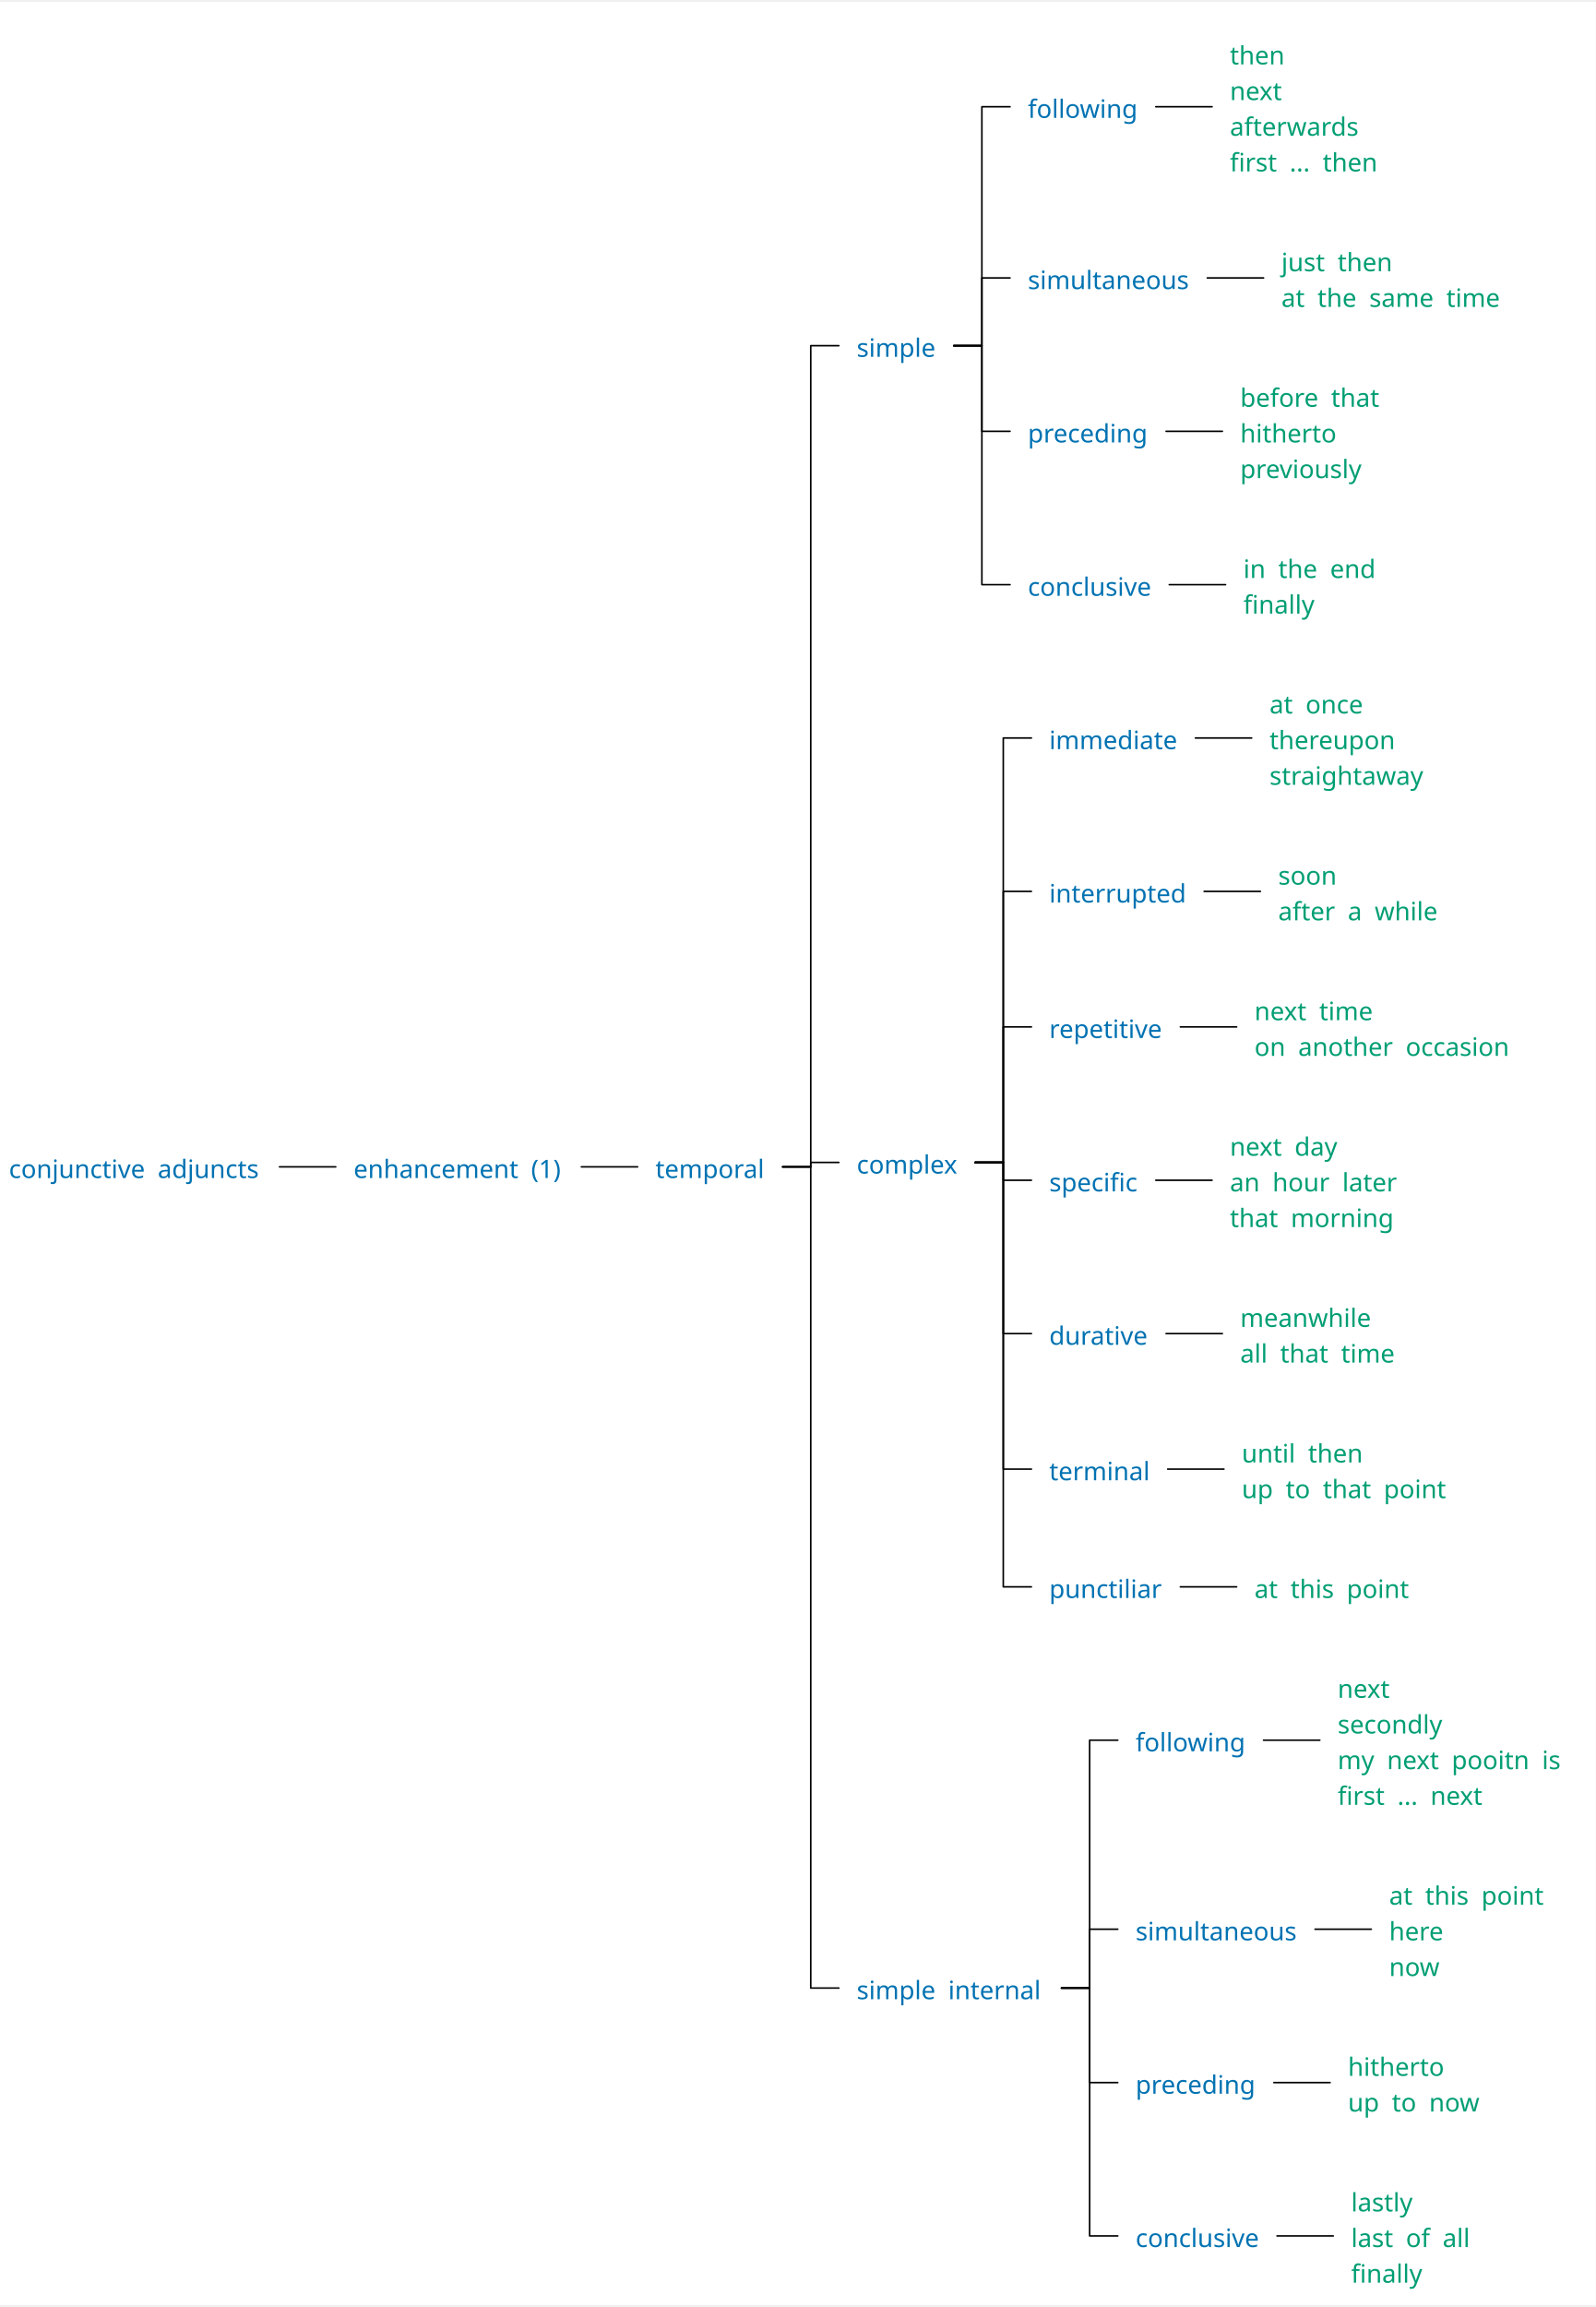
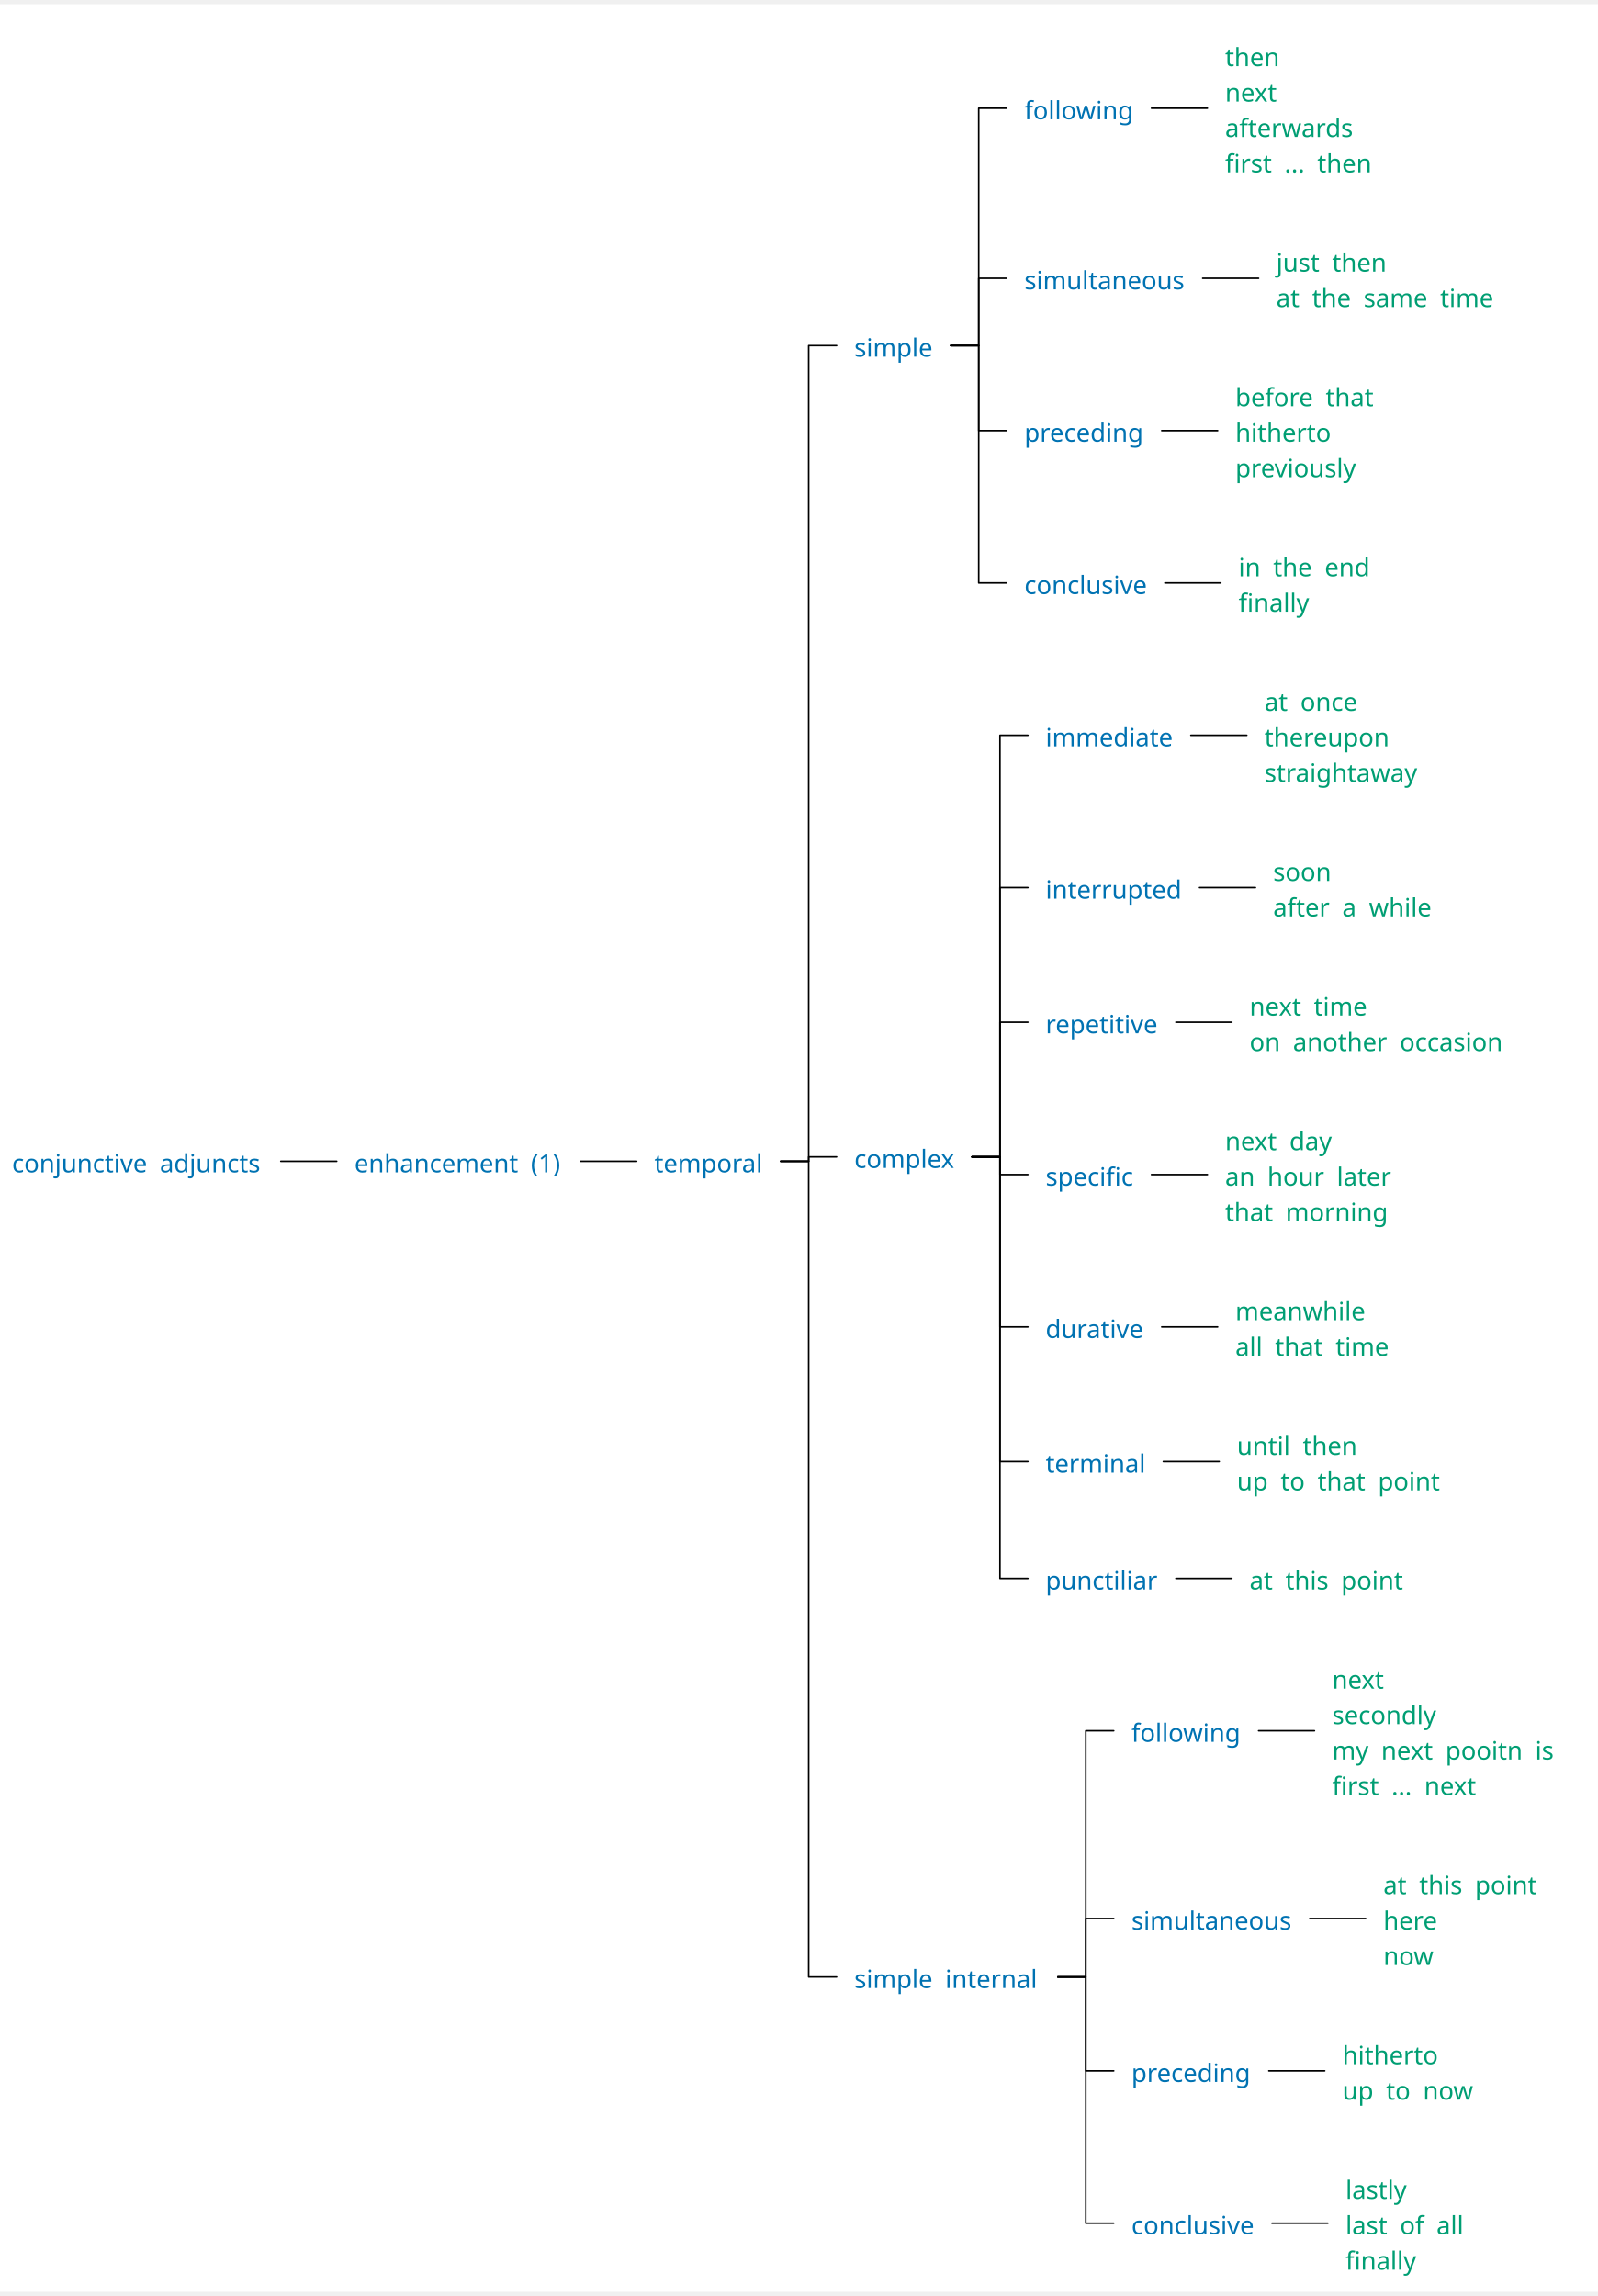
- <svg xmlns="http://www.w3.org/2000/svg" width="2002.75" height="2894.625" viewBox="-11.25, 0, 2014.0, 2905.875" version="1.1">
+ <svg xmlns="http://www.w3.org/2000/svg" width="2014.6" height="2894.625" viewBox="-15.2, 0, 2029.8, 2905.875" version="1.1">
  <defs>
-     <marker id="arrow" markerUnits="userSpaceOnUse" viewBox="0 0 10 10" refX="10" refY="5" markerWidth="11.25" markerHeight="11.25" orient="auto">
+     <marker id="arrow" markerUnits="userSpaceOnUse" viewBox="0 0 10 10" refX="10" refY="5" markerWidth="15.2" markerHeight="15.2" orient="auto">
      <path d="M 0 0 L 10 5 L 0 10" fill="#CC79A7" />
    </marker>
-     <marker id="arrowBackward" markerUnits="userSpaceOnUse" viewBox="0 0 10 10" refX="5" refY="5" markerWidth="11.25" markerHeight="11.25" orient="auto">
+     <marker id="arrowBackward" markerUnits="userSpaceOnUse" viewBox="0 0 10 10" refX="5" refY="5" markerWidth="15.2" markerHeight="15.2" orient="auto">
      <path d="M 0 0 L 10 5 L 0 10 z" fill="#CC79A7" />
    </marker>
-     <marker id="arrowForward" markerUnits="userSpaceOnUse" viewBox="0 0 10 10" refX="5" refY="5" markerWidth="11.25" markerHeight="11.25" orient="auto">
+     <marker id="arrowForward" markerUnits="userSpaceOnUse" viewBox="0 0 10 10" refX="5" refY="5" markerWidth="15.2" markerHeight="15.2" orient="auto">
      <path d="M 10 0 L 0 5 L 10 10 z" fill="#CC79A7" />
    </marker>
-     <marker id="arrowBothways" markerUnits="userSpaceOnUse" viewBox="0 0 30 10" refX="15" refY="5" markerWidth="33.75" markerHeight="11.25" orient="auto">
+     <marker id="arrowBothways" markerUnits="userSpaceOnUse" viewBox="0 0 30 10" refX="15" refY="5" markerWidth="45.6" markerHeight="15.2" orient="auto">
      <path d="M 0 5 L 10 0 L 10 5 L 20 5 L 20 0 L 30 5 L 20 10 L 20 5 L 10 5 L 10 10 z" fill="#CC79A7" />
    </marker>
    <pattern id="hatchBlack" x="10" y="10" width="10" height="10" patternUnits="userSpaceOnUse" patternTransform="rotate(45)">
      <line x1="0" y="0" x2="0" y2="10" stroke="black" stroke-width="4" />
    </pattern>
    <pattern id="hatchForNode" x="10" y="10" width="10" height="10" patternUnits="userSpaceOnUse" patternTransform="rotate(45)">
      <line x1="0" y="0" x2="0" y2="10" stroke="#0072B2" stroke-width="4" />
    </pattern>
    <pattern id="hatchForLeaf" x="10" y="10" width="10" height="10" patternUnits="userSpaceOnUse" patternTransform="rotate(45)">
      <line x1="0" y="0" x2="0" y2="10" stroke="#009E73" stroke-width="4" />
    </pattern>
  </defs>
-   <rect x="-11.25" y="0" width="2014.0" height="2905.875" stroke="none" fill="white" />"
+   <rect x="-15.2" y="0" width="2029.8" height="2905.875" stroke="none" fill="white" />"
<text white-space="pre" alignment-baseline="text-top" style="fill: #0072B2; storoke-width: 0; font-size: 32px;" x="0.0" y="1483.875">
    <tspan x="0.0" y="1483.875" style="" text-decoration="" font-family="'Noto Sans', 'Noto Sans JP', OpenMoji, 'OpenMoji Color', 'OpenMoji Black', sans-serif">conjunctive<tspan style="fill:none;">￭</tspan>adjuncts</tspan>
  </text>
  <text white-space="pre" alignment-baseline="text-top" style="fill: #0072B2; storoke-width: 0; font-size: 32px;" x="435.0" y="1483.875">
    <tspan x="435.0" y="1483.875" style="" text-decoration="" font-family="'Noto Sans', 'Noto Sans JP', OpenMoji, 'OpenMoji Color', 'OpenMoji Black', sans-serif">enhancement<tspan style="fill:none;">￭</tspan>(1)</tspan>
  </text>
  <text white-space="pre" alignment-baseline="text-top" style="fill: #0072B2; storoke-width: 0; font-size: 32px;" x="816.0" y="1483.875">
    <tspan x="816.0" y="1483.875" style="" text-decoration="" font-family="'Noto Sans', 'Noto Sans JP', OpenMoji, 'OpenMoji Color', 'OpenMoji Black', sans-serif">temporal</tspan>
  </text>
  <text white-space="pre" alignment-baseline="text-top" style="fill: #0072B2; storoke-width: 0; font-size: 32px;" x="1070.0" y="447.75">
    <tspan x="1070.0" y="447.75" style="" text-decoration="" font-family="'Noto Sans', 'Noto Sans JP', OpenMoji, 'OpenMoji Color', 'OpenMoji Black', sans-serif">simple</tspan>
  </text>
  <text white-space="pre" alignment-baseline="text-top" style="fill: #0072B2; storoke-width: 0; font-size: 32px;" x="1286.0" y="146.25">
    <tspan x="1286.0" y="146.25" style="" text-decoration="" font-family="'Noto Sans', 'Noto Sans JP', OpenMoji, 'OpenMoji Color', 'OpenMoji Black', sans-serif">following</tspan>
  </text>
  <text white-space="pre" alignment-baseline="text-top" style="fill: #009E73; storoke-width: 0; font-size: 32px;" x="1541.0" y="78.75">
    <tspan x="1541.0" y="78.75" style="" text-decoration="" font-family="'Noto Sans', 'Noto Sans JP', OpenMoji, 'OpenMoji Color', 'OpenMoji Black', sans-serif">then</tspan>
    <tspan x="1541.0" y="123.75" style="" text-decoration="" font-family="'Noto Sans', 'Noto Sans JP', OpenMoji, 'OpenMoji Color', 'OpenMoji Black', sans-serif">next</tspan>
    <tspan x="1541.0" y="168.75" style="" text-decoration="" font-family="'Noto Sans', 'Noto Sans JP', OpenMoji, 'OpenMoji Color', 'OpenMoji Black', sans-serif">afterwards</tspan>
    <tspan x="1541.0" y="213.75" style="" text-decoration="" font-family="'Noto Sans', 'Noto Sans JP', OpenMoji, 'OpenMoji Color', 'OpenMoji Black', sans-serif">first<tspan style="fill:none;">￭</tspan>...<tspan style="fill:none;">￭</tspan>then</tspan>
  </text>
  <text white-space="pre" alignment-baseline="text-top" style="fill: #0072B2; storoke-width: 0; font-size: 32px;" x="1286.0" y="362.25">
    <tspan x="1286.0" y="362.25" style="" text-decoration="" font-family="'Noto Sans', 'Noto Sans JP', OpenMoji, 'OpenMoji Color', 'OpenMoji Black', sans-serif">simultaneous</tspan>
  </text>
  <text white-space="pre" alignment-baseline="text-top" style="fill: #009E73; storoke-width: 0; font-size: 32px;" x="1606.0" y="339.75">
    <tspan x="1606.0" y="339.75" style="" text-decoration="" font-family="'Noto Sans', 'Noto Sans JP', OpenMoji, 'OpenMoji Color', 'OpenMoji Black', sans-serif">just<tspan style="fill:none;">￭</tspan>then</tspan>
    <tspan x="1606.0" y="384.75" style="" text-decoration="" font-family="'Noto Sans', 'Noto Sans JP', OpenMoji, 'OpenMoji Color', 'OpenMoji Black', sans-serif">at<tspan style="fill:none;">￭</tspan>the<tspan style="fill:none;">￭</tspan>same<tspan style="fill:none;">￭</tspan>time</tspan>
  </text>
  <text white-space="pre" alignment-baseline="text-top" style="fill: #0072B2; storoke-width: 0; font-size: 32px;" x="1286.0" y="555.75">
    <tspan x="1286.0" y="555.75" style="" text-decoration="" font-family="'Noto Sans', 'Noto Sans JP', OpenMoji, 'OpenMoji Color', 'OpenMoji Black', sans-serif">preceding</tspan>
  </text>
  <text white-space="pre" alignment-baseline="text-top" style="fill: #009E73; storoke-width: 0; font-size: 32px;" x="1554.0" y="510.75">
    <tspan x="1554.0" y="510.75" style="" text-decoration="" font-family="'Noto Sans', 'Noto Sans JP', OpenMoji, 'OpenMoji Color', 'OpenMoji Black', sans-serif">before<tspan style="fill:none;">￭</tspan>that</tspan>
    <tspan x="1554.0" y="555.75" style="" text-decoration="" font-family="'Noto Sans', 'Noto Sans JP', OpenMoji, 'OpenMoji Color', 'OpenMoji Black', sans-serif">hitherto</tspan>
    <tspan x="1554.0" y="600.75" style="" text-decoration="" font-family="'Noto Sans', 'Noto Sans JP', OpenMoji, 'OpenMoji Color', 'OpenMoji Black', sans-serif">previously</tspan>
  </text>
  <text white-space="pre" alignment-baseline="text-top" style="fill: #0072B2; storoke-width: 0; font-size: 32px;" x="1286.0" y="749.25">
    <tspan x="1286.0" y="749.25" style="" text-decoration="" font-family="'Noto Sans', 'Noto Sans JP', OpenMoji, 'OpenMoji Color', 'OpenMoji Black', sans-serif">conclusive</tspan>
  </text>
  <text white-space="pre" alignment-baseline="text-top" style="fill: #009E73; storoke-width: 0; font-size: 32px;" x="1558.0" y="726.75">
    <tspan x="1558.0" y="726.75" style="" text-decoration="" font-family="'Noto Sans', 'Noto Sans JP', OpenMoji, 'OpenMoji Color', 'OpenMoji Black', sans-serif">in<tspan style="fill:none;">￭</tspan>the<tspan style="fill:none;">￭</tspan>end</tspan>
    <tspan x="1558.0" y="771.75" style="" text-decoration="" font-family="'Noto Sans', 'Noto Sans JP', OpenMoji, 'OpenMoji Color', 'OpenMoji Black', sans-serif">finally</tspan>
  </text>
  <text white-space="pre" alignment-baseline="text-top" style="fill: #0072B2; storoke-width: 0; font-size: 32px;" x="1070.0" y="1478.25">
    <tspan x="1070.0" y="1478.25" style="" text-decoration="" font-family="'Noto Sans', 'Noto Sans JP', OpenMoji, 'OpenMoji Color', 'OpenMoji Black', sans-serif">complex</tspan>
  </text>
  <text white-space="pre" alignment-baseline="text-top" style="fill: #0072B2; storoke-width: 0; font-size: 32px;" x="1313.0" y="942.75">
    <tspan x="1313.0" y="942.75" style="" text-decoration="" font-family="'Noto Sans', 'Noto Sans JP', OpenMoji, 'OpenMoji Color', 'OpenMoji Black', sans-serif">immediate</tspan>
  </text>
  <text white-space="pre" alignment-baseline="text-top" style="fill: #009E73; storoke-width: 0; font-size: 32px;" x="1591.0" y="897.75">
    <tspan x="1591.0" y="897.75" style="" text-decoration="" font-family="'Noto Sans', 'Noto Sans JP', OpenMoji, 'OpenMoji Color', 'OpenMoji Black', sans-serif">at<tspan style="fill:none;">￭</tspan>once</tspan>
    <tspan x="1591.0" y="942.75" style="" text-decoration="" font-family="'Noto Sans', 'Noto Sans JP', OpenMoji, 'OpenMoji Color', 'OpenMoji Black', sans-serif">thereupon</tspan>
    <tspan x="1591.0" y="987.75" style="" text-decoration="" font-family="'Noto Sans', 'Noto Sans JP', OpenMoji, 'OpenMoji Color', 'OpenMoji Black', sans-serif">straightaway</tspan>
  </text>
  <text white-space="pre" alignment-baseline="text-top" style="fill: #0072B2; storoke-width: 0; font-size: 32px;" x="1313.0" y="1136.25">
    <tspan x="1313.0" y="1136.25" style="" text-decoration="" font-family="'Noto Sans', 'Noto Sans JP', OpenMoji, 'OpenMoji Color', 'OpenMoji Black', sans-serif">interrupted</tspan>
  </text>
  <text white-space="pre" alignment-baseline="text-top" style="fill: #009E73; storoke-width: 0; font-size: 32px;" x="1602.0" y="1113.75">
    <tspan x="1602.0" y="1113.75" style="" text-decoration="" font-family="'Noto Sans', 'Noto Sans JP', OpenMoji, 'OpenMoji Color', 'OpenMoji Black', sans-serif">soon</tspan>
    <tspan x="1602.0" y="1158.75" style="" text-decoration="" font-family="'Noto Sans', 'Noto Sans JP', OpenMoji, 'OpenMoji Color', 'OpenMoji Black', sans-serif">after<tspan style="fill:none;">￭</tspan>a<tspan style="fill:none;">￭</tspan>while</tspan>
  </text>
  <text white-space="pre" alignment-baseline="text-top" style="fill: #0072B2; storoke-width: 0; font-size: 32px;" x="1313.0" y="1307.25">
    <tspan x="1313.0" y="1307.25" style="" text-decoration="" font-family="'Noto Sans', 'Noto Sans JP', OpenMoji, 'OpenMoji Color', 'OpenMoji Black', sans-serif">repetitive</tspan>
  </text>
  <text white-space="pre" alignment-baseline="text-top" style="fill: #009E73; storoke-width: 0; font-size: 32px;" x="1572.0" y="1284.75">
    <tspan x="1572.0" y="1284.75" style="" text-decoration="" font-family="'Noto Sans', 'Noto Sans JP', OpenMoji, 'OpenMoji Color', 'OpenMoji Black', sans-serif">next<tspan style="fill:none;">￭</tspan>time</tspan>
    <tspan x="1572.0" y="1329.75" style="" text-decoration="" font-family="'Noto Sans', 'Noto Sans JP', OpenMoji, 'OpenMoji Color', 'OpenMoji Black', sans-serif">on<tspan style="fill:none;">￭</tspan>another<tspan style="fill:none;">￭</tspan>occasion</tspan>
  </text>
  <text white-space="pre" alignment-baseline="text-top" style="fill: #0072B2; storoke-width: 0; font-size: 32px;" x="1313.0" y="1500.75">
    <tspan x="1313.0" y="1500.75" style="" text-decoration="" font-family="'Noto Sans', 'Noto Sans JP', OpenMoji, 'OpenMoji Color', 'OpenMoji Black', sans-serif">specific</tspan>
  </text>
  <text white-space="pre" alignment-baseline="text-top" style="fill: #009E73; storoke-width: 0; font-size: 32px;" x="1541.0" y="1455.75">
    <tspan x="1541.0" y="1455.75" style="" text-decoration="" font-family="'Noto Sans', 'Noto Sans JP', OpenMoji, 'OpenMoji Color', 'OpenMoji Black', sans-serif">next<tspan style="fill:none;">￭</tspan>day</tspan>
    <tspan x="1541.0" y="1500.75" style="" text-decoration="" font-family="'Noto Sans', 'Noto Sans JP', OpenMoji, 'OpenMoji Color', 'OpenMoji Black', sans-serif">an<tspan style="fill:none;">￭</tspan>hour<tspan style="fill:none;">￭</tspan>later</tspan>
    <tspan x="1541.0" y="1545.75" style="" text-decoration="" font-family="'Noto Sans', 'Noto Sans JP', OpenMoji, 'OpenMoji Color', 'OpenMoji Black', sans-serif">that<tspan style="fill:none;">￭</tspan>morning</tspan>
  </text>
  <text white-space="pre" alignment-baseline="text-top" style="fill: #0072B2; storoke-width: 0; font-size: 32px;" x="1313.0" y="1694.25">
    <tspan x="1313.0" y="1694.25" style="" text-decoration="" font-family="'Noto Sans', 'Noto Sans JP', OpenMoji, 'OpenMoji Color', 'OpenMoji Black', sans-serif">durative</tspan>
  </text>
  <text white-space="pre" alignment-baseline="text-top" style="fill: #009E73; storoke-width: 0; font-size: 32px;" x="1554.0" y="1671.75">
    <tspan x="1554.0" y="1671.75" style="" text-decoration="" font-family="'Noto Sans', 'Noto Sans JP', OpenMoji, 'OpenMoji Color', 'OpenMoji Black', sans-serif">meanwhile</tspan>
    <tspan x="1554.0" y="1716.75" style="" text-decoration="" font-family="'Noto Sans', 'Noto Sans JP', OpenMoji, 'OpenMoji Color', 'OpenMoji Black', sans-serif">all<tspan style="fill:none;">￭</tspan>that<tspan style="fill:none;">￭</tspan>time</tspan>
  </text>
  <text white-space="pre" alignment-baseline="text-top" style="fill: #0072B2; storoke-width: 0; font-size: 32px;" x="1313.0" y="1865.25">
    <tspan x="1313.0" y="1865.25" style="" text-decoration="" font-family="'Noto Sans', 'Noto Sans JP', OpenMoji, 'OpenMoji Color', 'OpenMoji Black', sans-serif">terminal</tspan>
  </text>
  <text white-space="pre" alignment-baseline="text-top" style="fill: #009E73; storoke-width: 0; font-size: 32px;" x="1556.0" y="1842.75">
    <tspan x="1556.0" y="1842.75" style="" text-decoration="" font-family="'Noto Sans', 'Noto Sans JP', OpenMoji, 'OpenMoji Color', 'OpenMoji Black', sans-serif">until<tspan style="fill:none;">￭</tspan>then</tspan>
    <tspan x="1556.0" y="1887.75" style="" text-decoration="" font-family="'Noto Sans', 'Noto Sans JP', OpenMoji, 'OpenMoji Color', 'OpenMoji Black', sans-serif">up<tspan style="fill:none;">￭</tspan>to<tspan style="fill:none;">￭</tspan>that<tspan style="fill:none;">￭</tspan>point</tspan>
  </text>
  <text white-space="pre" alignment-baseline="text-top" style="fill: #0072B2; storoke-width: 0; font-size: 32px;" x="1313.0" y="2013.75">
    <tspan x="1313.0" y="2013.75" style="" text-decoration="" font-family="'Noto Sans', 'Noto Sans JP', OpenMoji, 'OpenMoji Color', 'OpenMoji Black', sans-serif">punctiliar</tspan>
  </text>
  <text white-space="pre" alignment-baseline="text-top" style="fill: #009E73; storoke-width: 0; font-size: 32px;" x="1572.0" y="2013.75">
    <tspan x="1572.0" y="2013.75" style="" text-decoration="" font-family="'Noto Sans', 'Noto Sans JP', OpenMoji, 'OpenMoji Color', 'OpenMoji Black', sans-serif">at<tspan style="fill:none;">￭</tspan>this<tspan style="fill:none;">￭</tspan>point</tspan>
  </text>
  <text white-space="pre" alignment-baseline="text-top" style="fill: #0072B2; storoke-width: 0; font-size: 32px;" x="1070.0" y="2520.0">
    <tspan x="1070.0" y="2520.0" style="" text-decoration="" font-family="'Noto Sans', 'Noto Sans JP', OpenMoji, 'OpenMoji Color', 'OpenMoji Black', sans-serif">simple<tspan style="fill:none;">￭</tspan>internal</tspan>
  </text>
  <text white-space="pre" alignment-baseline="text-top" style="fill: #0072B2; storoke-width: 0; font-size: 32px;" x="1422.0" y="2207.25">
    <tspan x="1422.0" y="2207.25" style="" text-decoration="" font-family="'Noto Sans', 'Noto Sans JP', OpenMoji, 'OpenMoji Color', 'OpenMoji Black', sans-serif">following</tspan>
  </text>
  <text white-space="pre" alignment-baseline="text-top" style="fill: #009E73; storoke-width: 0; font-size: 32px;" x="1677.0" y="2139.75">
    <tspan x="1677.0" y="2139.75" style="" text-decoration="" font-family="'Noto Sans', 'Noto Sans JP', OpenMoji, 'OpenMoji Color', 'OpenMoji Black', sans-serif">next</tspan>
    <tspan x="1677.0" y="2184.75" style="" text-decoration="" font-family="'Noto Sans', 'Noto Sans JP', OpenMoji, 'OpenMoji Color', 'OpenMoji Black', sans-serif">secondly</tspan>
    <tspan x="1677.0" y="2229.75" style="" text-decoration="" font-family="'Noto Sans', 'Noto Sans JP', OpenMoji, 'OpenMoji Color', 'OpenMoji Black', sans-serif">my<tspan style="fill:none;">￭</tspan>next<tspan style="fill:none;">￭</tspan>pooitn<tspan style="fill:none;">￭</tspan>is</tspan>
    <tspan x="1677.0" y="2274.75" style="" text-decoration="" font-family="'Noto Sans', 'Noto Sans JP', OpenMoji, 'OpenMoji Color', 'OpenMoji Black', sans-serif">first<tspan style="fill:none;">￭</tspan>...<tspan style="fill:none;">￭</tspan>next</tspan>
  </text>
  <text white-space="pre" alignment-baseline="text-top" style="fill: #0072B2; storoke-width: 0; font-size: 32px;" x="1422.0" y="2445.75">
    <tspan x="1422.0" y="2445.75" style="" text-decoration="" font-family="'Noto Sans', 'Noto Sans JP', OpenMoji, 'OpenMoji Color', 'OpenMoji Black', sans-serif">simultaneous</tspan>
  </text>
  <text white-space="pre" alignment-baseline="text-top" style="fill: #009E73; storoke-width: 0; font-size: 32px;" x="1742.0" y="2400.75">
    <tspan x="1742.0" y="2400.75" style="" text-decoration="" font-family="'Noto Sans', 'Noto Sans JP', OpenMoji, 'OpenMoji Color', 'OpenMoji Black', sans-serif">at<tspan style="fill:none;">￭</tspan>this<tspan style="fill:none;">￭</tspan>point</tspan>
    <tspan x="1742.0" y="2445.75" style="" text-decoration="" font-family="'Noto Sans', 'Noto Sans JP', OpenMoji, 'OpenMoji Color', 'OpenMoji Black', sans-serif">here</tspan>
    <tspan x="1742.0" y="2490.75" style="" text-decoration="" font-family="'Noto Sans', 'Noto Sans JP', OpenMoji, 'OpenMoji Color', 'OpenMoji Black', sans-serif">now</tspan>
  </text>
  <text white-space="pre" alignment-baseline="text-top" style="fill: #0072B2; storoke-width: 0; font-size: 32px;" x="1422.0" y="2639.25">
    <tspan x="1422.0" y="2639.25" style="" text-decoration="" font-family="'Noto Sans', 'Noto Sans JP', OpenMoji, 'OpenMoji Color', 'OpenMoji Black', sans-serif">preceding</tspan>
  </text>
  <text white-space="pre" alignment-baseline="text-top" style="fill: #009E73; storoke-width: 0; font-size: 32px;" x="1690.0" y="2616.75">
    <tspan x="1690.0" y="2616.75" style="" text-decoration="" font-family="'Noto Sans', 'Noto Sans JP', OpenMoji, 'OpenMoji Color', 'OpenMoji Black', sans-serif">hitherto</tspan>
    <tspan x="1690.0" y="2661.75" style="" text-decoration="" font-family="'Noto Sans', 'Noto Sans JP', OpenMoji, 'OpenMoji Color', 'OpenMoji Black', sans-serif">up<tspan style="fill:none;">￭</tspan>to<tspan style="fill:none;">￭</tspan>now</tspan>
  </text>
  <text white-space="pre" alignment-baseline="text-top" style="fill: #0072B2; storoke-width: 0; font-size: 32px;" x="1422.0" y="2832.75">
    <tspan x="1422.0" y="2832.75" style="" text-decoration="" font-family="'Noto Sans', 'Noto Sans JP', OpenMoji, 'OpenMoji Color', 'OpenMoji Black', sans-serif">conclusive</tspan>
  </text>
  <text white-space="pre" alignment-baseline="text-top" style="fill: #009E73; storoke-width: 0; font-size: 32px;" x="1694.0" y="2787.75">
    <tspan x="1694.0" y="2787.75" style="" text-decoration="" font-family="'Noto Sans', 'Noto Sans JP', OpenMoji, 'OpenMoji Color', 'OpenMoji Black', sans-serif">lastly</tspan>
    <tspan x="1694.0" y="2832.75" style="" text-decoration="" font-family="'Noto Sans', 'Noto Sans JP', OpenMoji, 'OpenMoji Color', 'OpenMoji Black', sans-serif">last<tspan style="fill:none;">￭</tspan>of<tspan style="fill:none;">￭</tspan>all</tspan>
    <tspan x="1694.0" y="2877.75" style="" text-decoration="" font-family="'Noto Sans', 'Noto Sans JP', OpenMoji, 'OpenMoji Color', 'OpenMoji Black', sans-serif">finally</tspan>
  </text>
  <polyline style="stroke:black; stroke-width:2; fill:none; stroke-linejoin:round; stroke-linecap:round;" points="412.5 1469.812 377.0 1469.812 377.0 1469.812 341.5 1469.812" />
  <polyline style="stroke:black; stroke-width:2; fill:none; stroke-linejoin:round; stroke-linecap:round;" points="793.5 1469.812 758.0 1469.812 758.0 1469.812 722.5 1469.812" />
  <polyline style="stroke:black; stroke-width:2; fill:none; stroke-linejoin:round; stroke-linecap:round;" points="1047.5 433.688 1012.0 433.688 1012.0 1469.812 976.5 1469.812" />
  <polyline style="stroke:black; stroke-width:2; fill:none; stroke-linejoin:round; stroke-linecap:round;" points="1047.5 1464.188 1012.0 1464.188 1012.0 1469.812 976.5 1469.812" />
  <polyline style="stroke:black; stroke-width:2; fill:none; stroke-linejoin:round; stroke-linecap:round;" points="1047.5 2505.938 1012.0 2505.938 1012.0 1469.812 976.5 1469.812" />
  <polyline style="stroke:black; stroke-width:2; fill:none; stroke-linejoin:round; stroke-linecap:round;" points="1263.5 132.188 1228.0 132.188 1228.0 433.688 1192.5 433.688" />
  <polyline style="stroke:black; stroke-width:2; fill:none; stroke-linejoin:round; stroke-linecap:round;" points="1263.5 348.188 1228.0 348.188 1228.0 433.688 1192.5 433.688" />
  <polyline style="stroke:black; stroke-width:2; fill:none; stroke-linejoin:round; stroke-linecap:round;" points="1263.5 541.688 1228.0 541.688 1228.0 433.688 1192.5 433.688" />
  <polyline style="stroke:black; stroke-width:2; fill:none; stroke-linejoin:round; stroke-linecap:round;" points="1263.5 735.188 1228.0 735.188 1228.0 433.688 1192.5 433.688" />
  <polyline style="stroke:black; stroke-width:2; fill:none; stroke-linejoin:round; stroke-linecap:round;" points="1518.5 132.188 1483.0 132.188 1483.0 132.188 1447.5 132.188" />
  <polyline style="stroke:black; stroke-width:2; fill:none; stroke-linejoin:round; stroke-linecap:round;" points="1583.5 348.188 1548.0 348.188 1548.0 348.188 1512.5 348.188" />
  <polyline style="stroke:black; stroke-width:2; fill:none; stroke-linejoin:round; stroke-linecap:round;" points="1531.5 541.688 1496.0 541.688 1496.0 541.688 1460.5 541.688" />
  <polyline style="stroke:black; stroke-width:2; fill:none; stroke-linejoin:round; stroke-linecap:round;" points="1535.5 735.188 1500.0 735.188 1500.0 735.188 1464.5 735.188" />
  <polyline style="stroke:black; stroke-width:2; fill:none; stroke-linejoin:round; stroke-linecap:round;" points="1290.5 928.688 1255.0 928.688 1255.0 1464.188 1219.5 1464.188" />
  <polyline style="stroke:black; stroke-width:2; fill:none; stroke-linejoin:round; stroke-linecap:round;" points="1290.5 1122.188 1255.0 1122.188 1255.0 1464.188 1219.5 1464.188" />
  <polyline style="stroke:black; stroke-width:2; fill:none; stroke-linejoin:round; stroke-linecap:round;" points="1290.5 1293.188 1255.0 1293.188 1255.0 1464.188 1219.5 1464.188" />
  <polyline style="stroke:black; stroke-width:2; fill:none; stroke-linejoin:round; stroke-linecap:round;" points="1290.5 1486.688 1255.0 1486.688 1255.0 1464.188 1219.5 1464.188" />
  <polyline style="stroke:black; stroke-width:2; fill:none; stroke-linejoin:round; stroke-linecap:round;" points="1290.5 1680.188 1255.0 1680.188 1255.0 1464.188 1219.5 1464.188" />
  <polyline style="stroke:black; stroke-width:2; fill:none; stroke-linejoin:round; stroke-linecap:round;" points="1290.5 1851.188 1255.0 1851.188 1255.0 1464.188 1219.5 1464.188" />
  <polyline style="stroke:black; stroke-width:2; fill:none; stroke-linejoin:round; stroke-linecap:round;" points="1290.5 1999.688 1255.0 1999.688 1255.0 1464.188 1219.5 1464.188" />
  <polyline style="stroke:black; stroke-width:2; fill:none; stroke-linejoin:round; stroke-linecap:round;" points="1568.5 928.688 1533.0 928.688 1533.0 928.688 1497.5 928.688" />
  <polyline style="stroke:black; stroke-width:2; fill:none; stroke-linejoin:round; stroke-linecap:round;" points="1579.5 1122.188 1544.0 1122.188 1544.0 1122.188 1508.5 1122.188" />
  <polyline style="stroke:black; stroke-width:2; fill:none; stroke-linejoin:round; stroke-linecap:round;" points="1549.5 1293.188 1514.0 1293.188 1514.0 1293.188 1478.5 1293.188" />
  <polyline style="stroke:black; stroke-width:2; fill:none; stroke-linejoin:round; stroke-linecap:round;" points="1518.5 1486.688 1483.0 1486.688 1483.0 1486.688 1447.5 1486.688" />
  <polyline style="stroke:black; stroke-width:2; fill:none; stroke-linejoin:round; stroke-linecap:round;" points="1531.5 1680.188 1496.0 1680.188 1496.0 1680.188 1460.5 1680.188" />
  <polyline style="stroke:black; stroke-width:2; fill:none; stroke-linejoin:round; stroke-linecap:round;" points="1533.5 1851.188 1498.0 1851.188 1498.0 1851.188 1462.5 1851.188" />
  <polyline style="stroke:black; stroke-width:2; fill:none; stroke-linejoin:round; stroke-linecap:round;" points="1549.5 1999.688 1514.0 1999.688 1514.0 1999.688 1478.5 1999.688" />
  <polyline style="stroke:black; stroke-width:2; fill:none; stroke-linejoin:round; stroke-linecap:round;" points="1399.5 2193.188 1364.0 2193.188 1364.0 2505.938 1328.5 2505.938" />
  <polyline style="stroke:black; stroke-width:2; fill:none; stroke-linejoin:round; stroke-linecap:round;" points="1399.5 2431.688 1364.0 2431.688 1364.0 2505.938 1328.5 2505.938" />
  <polyline style="stroke:black; stroke-width:2; fill:none; stroke-linejoin:round; stroke-linecap:round;" points="1399.5 2625.188 1364.0 2625.188 1364.0 2505.938 1328.5 2505.938" />
  <polyline style="stroke:black; stroke-width:2; fill:none; stroke-linejoin:round; stroke-linecap:round;" points="1399.5 2818.688 1364.0 2818.688 1364.0 2505.938 1328.5 2505.938" />
  <polyline style="stroke:black; stroke-width:2; fill:none; stroke-linejoin:round; stroke-linecap:round;" points="1654.5 2193.188 1619.0 2193.188 1619.0 2193.188 1583.5 2193.188" />
  <polyline style="stroke:black; stroke-width:2; fill:none; stroke-linejoin:round; stroke-linecap:round;" points="1719.5 2431.688 1684.0 2431.688 1684.0 2431.688 1648.5 2431.688" />
  <polyline style="stroke:black; stroke-width:2; fill:none; stroke-linejoin:round; stroke-linecap:round;" points="1667.5 2625.188 1632.0 2625.188 1632.0 2625.188 1596.5 2625.188" />
  <polyline style="stroke:black; stroke-width:2; fill:none; stroke-linejoin:round; stroke-linecap:round;" points="1671.5 2818.688 1636.0 2818.688 1636.0 2818.688 1600.5 2818.688" />
</svg>
